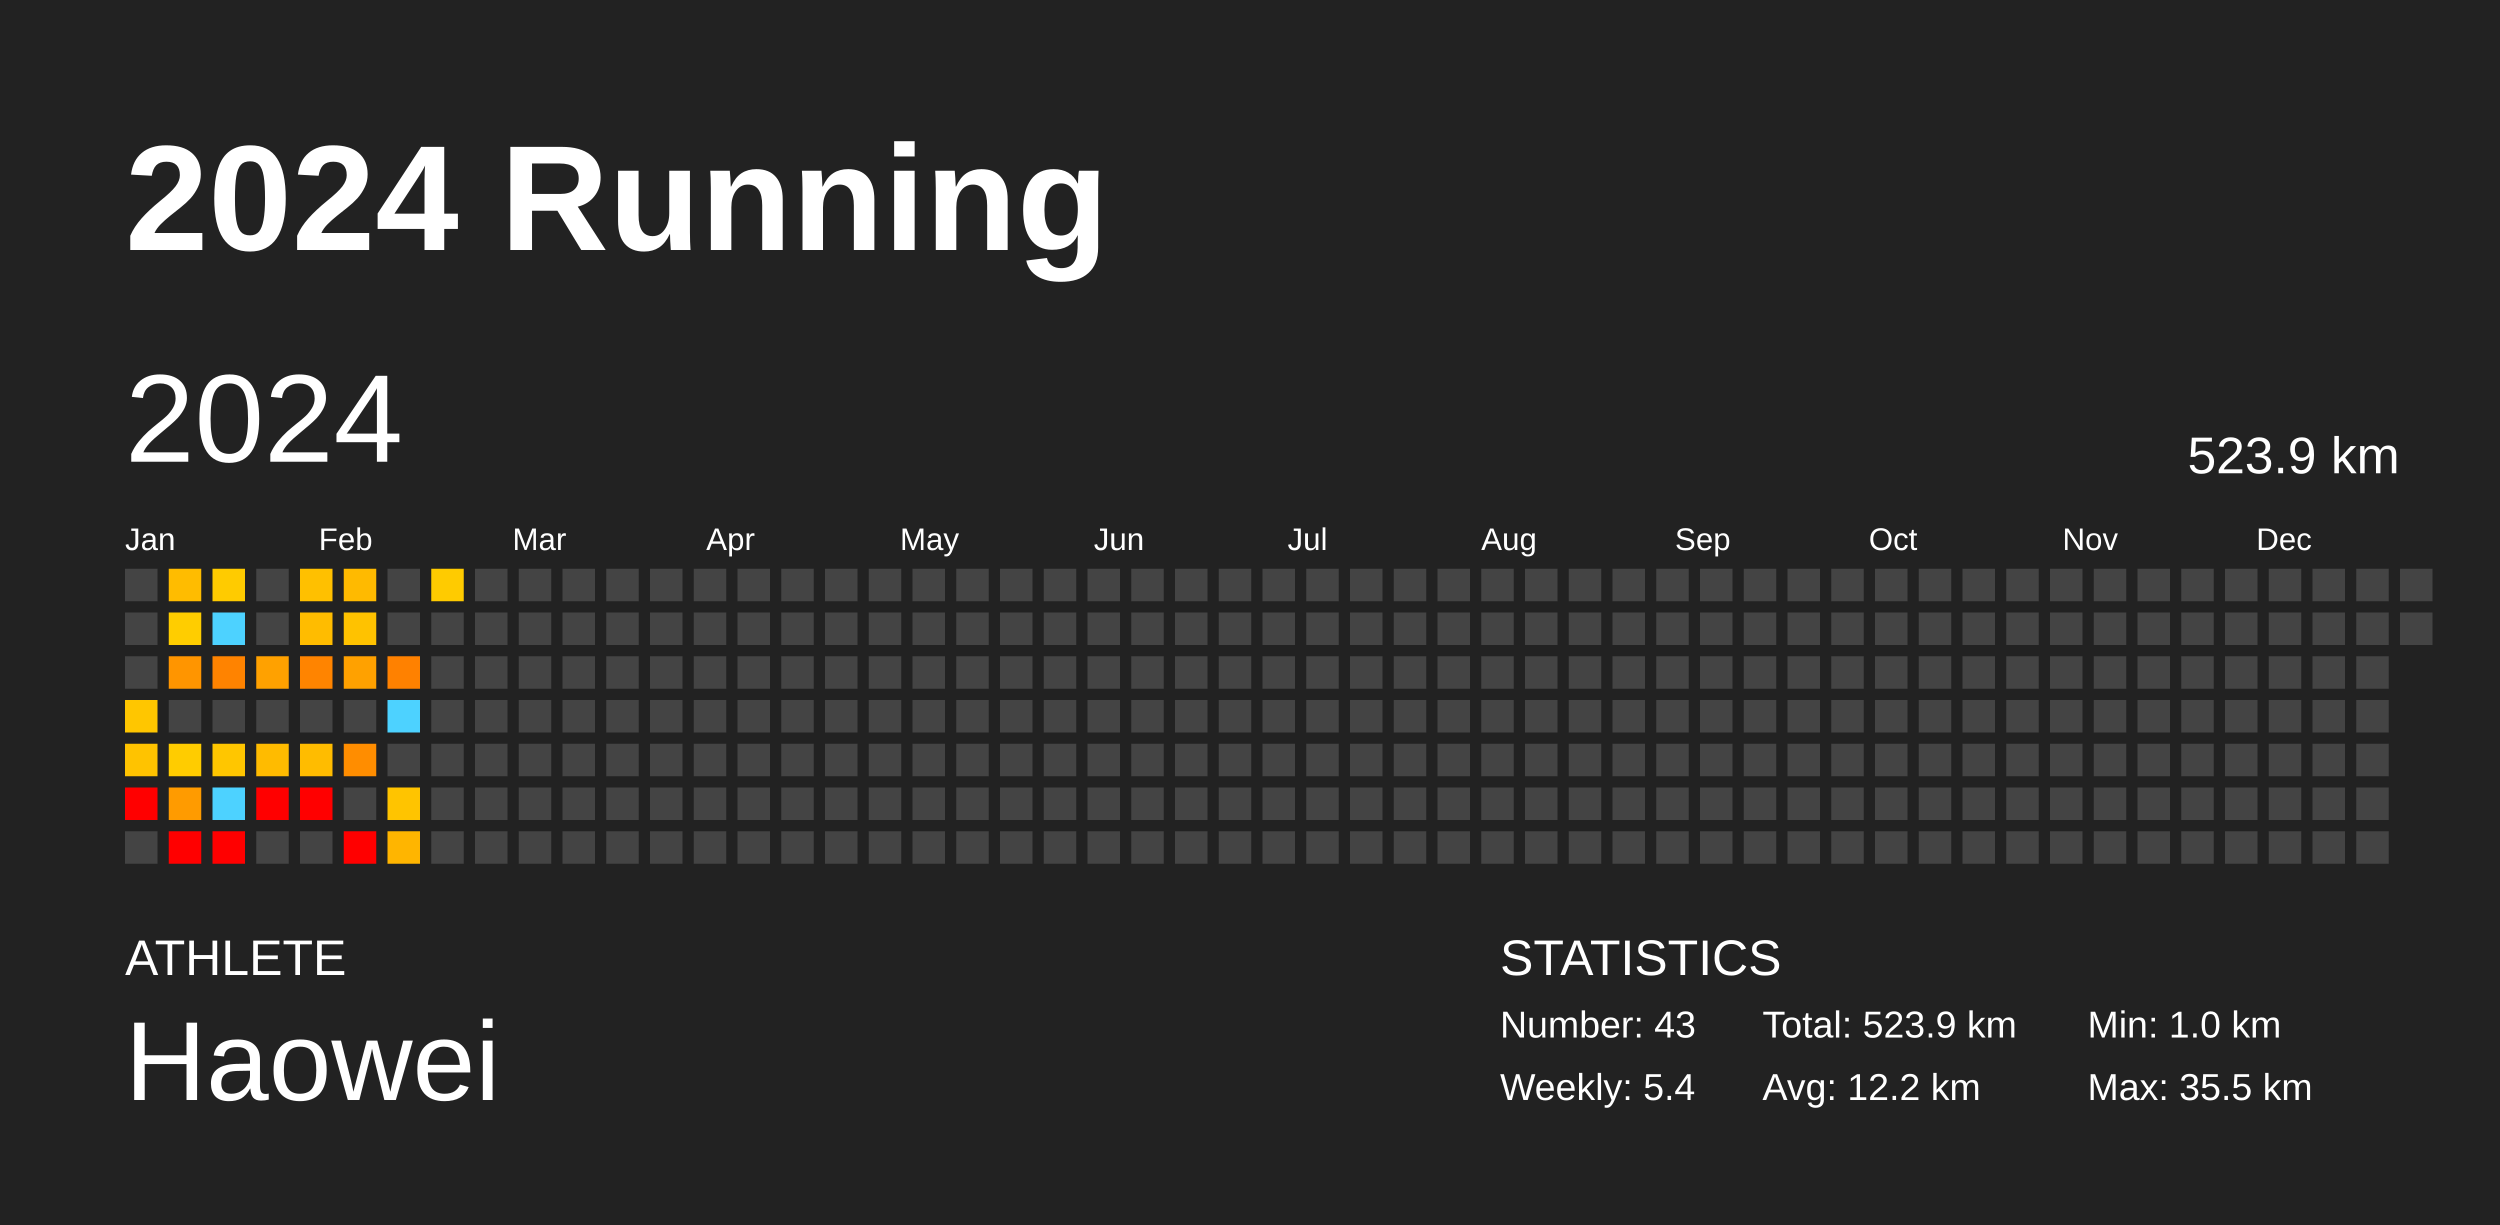
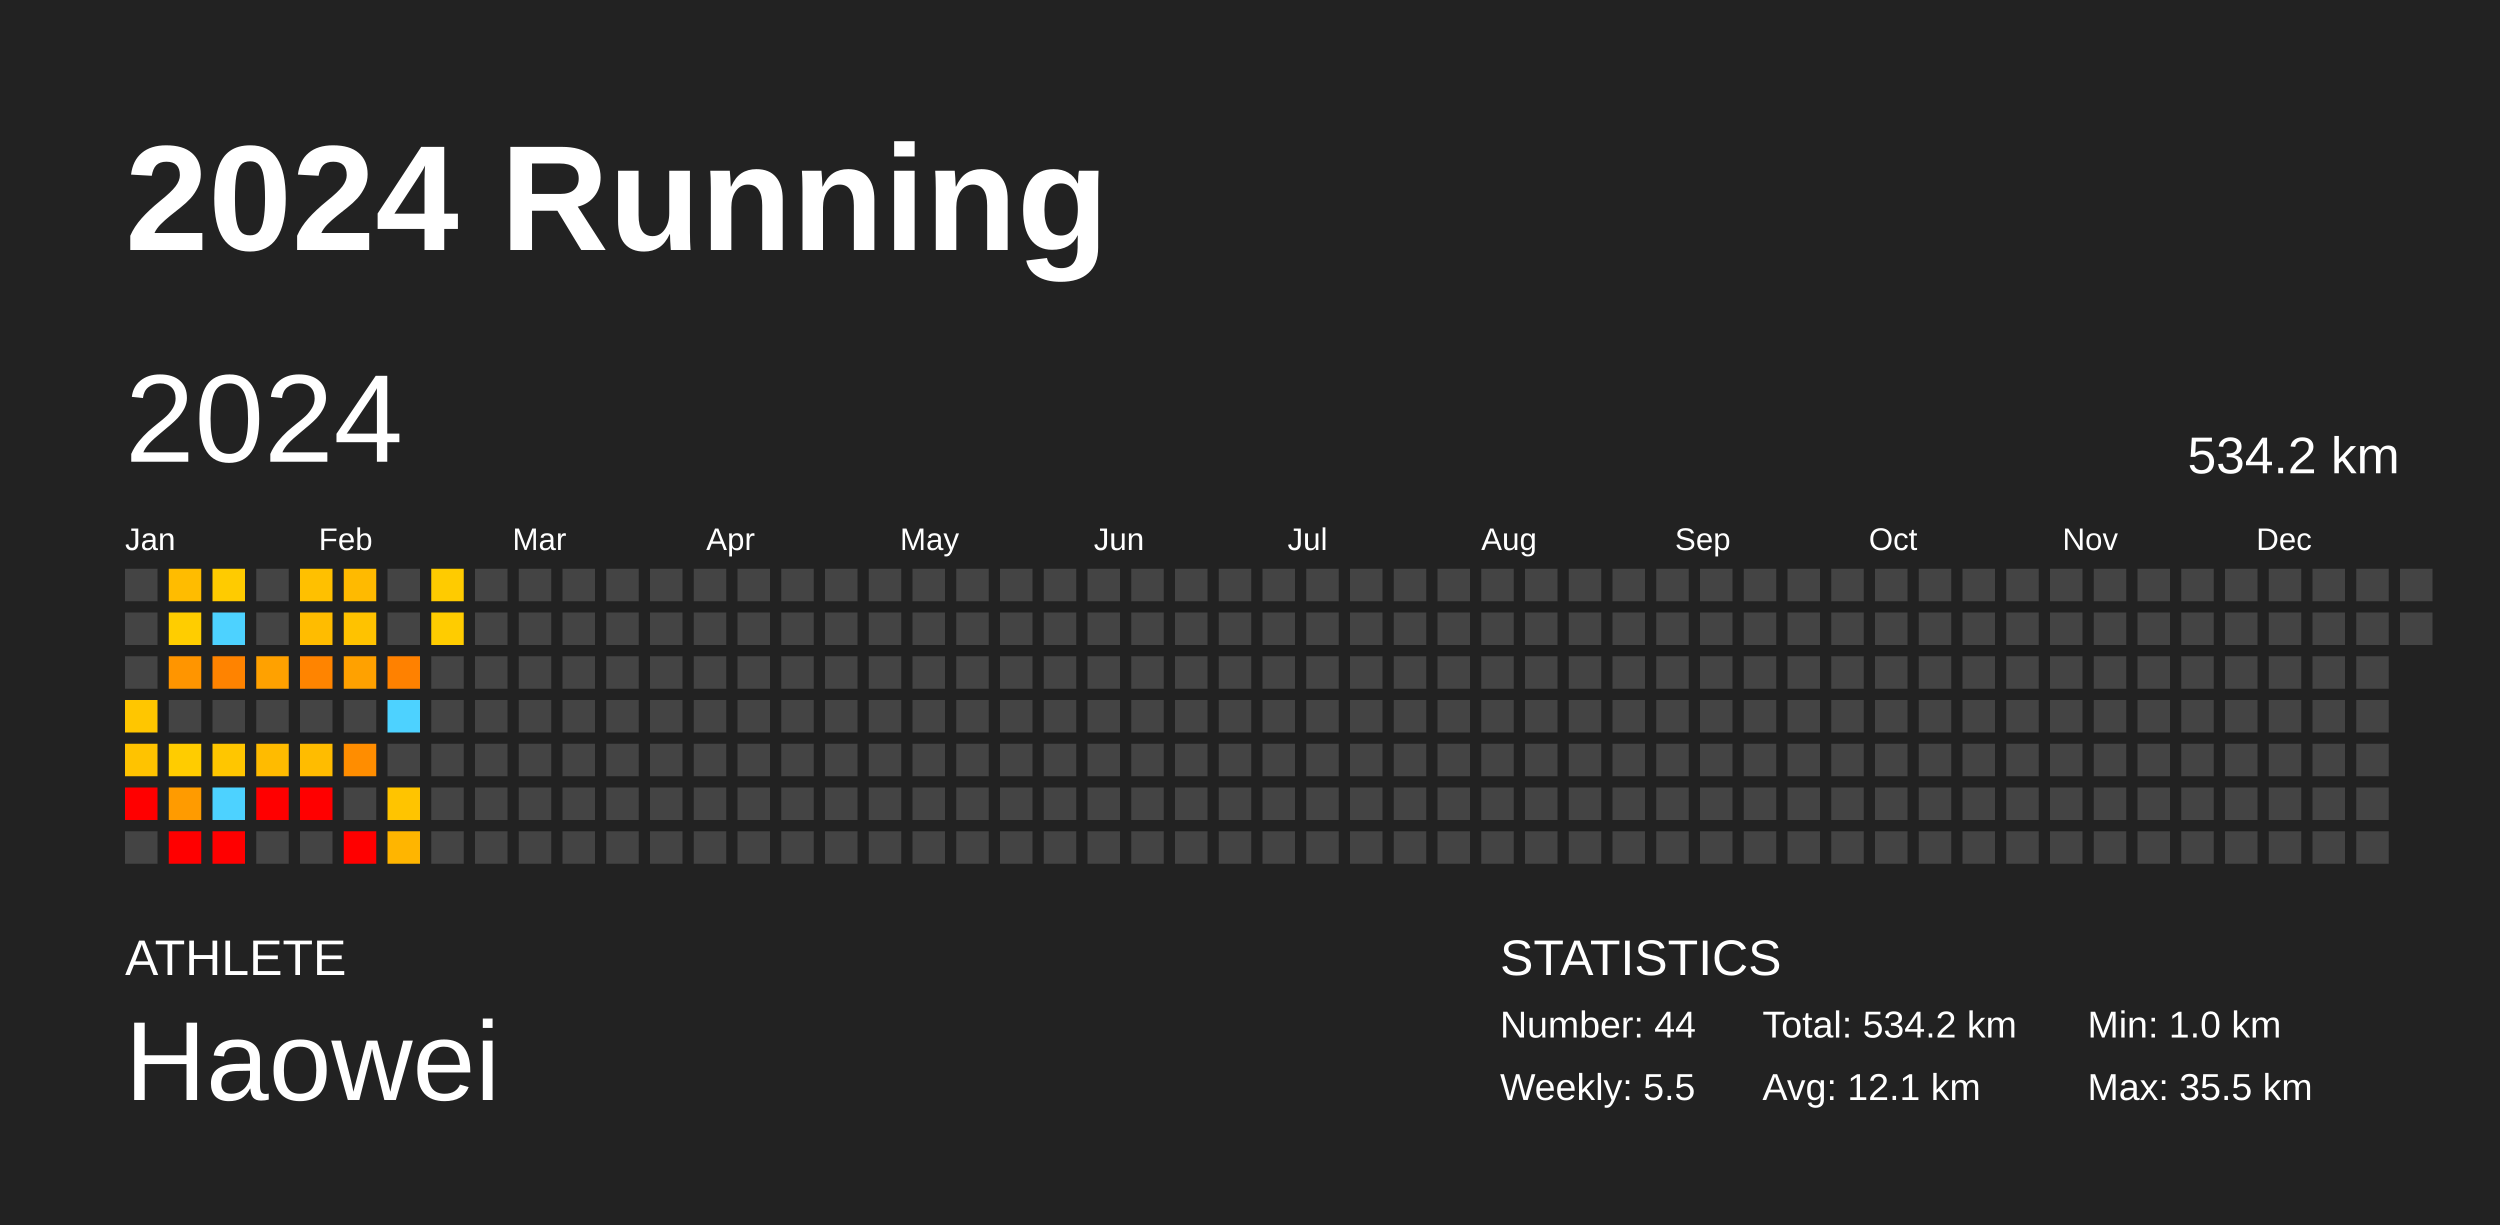
<svg xmlns="http://www.w3.org/2000/svg" baseProfile="full" height="98mm" version="1.1" viewBox="0,0,200,98" width="200mm">
  <defs />
  <rect fill="#222222" height="98" width="200" x="0" y="0" />
  <text fill="#FFFFFF" style="font-size:12px; font-family:Arial; font-weight:bold;" x="10" y="20">2024 Running</text>
  <text fill="#FFFFFF" style="font-size:4px; font-family:Arial" x="10" y="78">ATHLETE</text>
  <text fill="#FFFFFF" style="font-size:9px; font-family:Arial" x="10" y="88">Haowei</text>
  <text fill="#FFFFFF" style="font-size:4px; font-family:Arial" x="120" y="78">STATISTICS</text>
-   <text fill="#FFFFFF" style="font-size:3px; font-family:Arial" x="120" y="83">Number: 43</text>
-   <text fill="#FFFFFF" style="font-size:3px; font-family:Arial" x="120" y="88">Weekly: 5.4</text>
-   <text fill="#FFFFFF" style="font-size:3px; font-family:Arial" x="141" y="83">Total: 523.9 km</text>
-   <text fill="#FFFFFF" style="font-size:3px; font-family:Arial" x="141" y="88">Avg: 12.2 km</text>
+   <text fill="#FFFFFF" style="font-size:3px; font-family:Arial" x="120" y="83">Number: 44</text>
+   <text fill="#FFFFFF" style="font-size:3px; font-family:Arial" x="120" y="88">Weekly: 5.5</text>
+   <text fill="#FFFFFF" style="font-size:3px; font-family:Arial" x="141" y="83">Total: 534.2 km</text>
+   <text fill="#FFFFFF" style="font-size:3px; font-family:Arial" x="141" y="88">Avg: 12.1 km</text>
  <text fill="#FFFFFF" style="font-size:3px; font-family:Arial" x="167" y="83">Min: 1.0 km</text>
  <text fill="#FFFFFF" style="font-size:3px; font-family:Arial" x="167" y="88">Max: 35.5 km</text>
  <text dominant-baseline="hanging" fill="#FFFFFF" style="font-size:10.0px; font-family:Arial;" x="10" y="30">2024</text>
-   <text dominant-baseline="hanging" fill="#FFFFFF" style="font-size:4.125px; font-family:Arial;" x="175" y="35">523.9 km</text>
+   <text dominant-baseline="hanging" fill="#FFFFFF" style="font-size:4.125px; font-family:Arial;" x="175" y="35">534.2 km</text>
  <text fill="#FFFFFF" style="font-size:2.5px; font-family:Arial" x="10.0" y="44">Jan</text>
  <text fill="#FFFFFF" style="font-size:2.5px; font-family:Arial" x="25.5" y="44">Feb</text>
  <text fill="#FFFFFF" style="font-size:2.5px; font-family:Arial" x="41.0" y="44">Mar</text>
  <text fill="#FFFFFF" style="font-size:2.5px; font-family:Arial" x="56.5" y="44">Apr</text>
  <text fill="#FFFFFF" style="font-size:2.5px; font-family:Arial" x="72.0" y="44">May</text>
  <text fill="#FFFFFF" style="font-size:2.5px; font-family:Arial" x="87.5" y="44">Jun</text>
  <text fill="#FFFFFF" style="font-size:2.5px; font-family:Arial" x="103.0" y="44">Jul</text>
  <text fill="#FFFFFF" style="font-size:2.5px; font-family:Arial" x="118.5" y="44">Aug</text>
  <text fill="#FFFFFF" style="font-size:2.5px; font-family:Arial" x="134.0" y="44">Sep</text>
  <text fill="#FFFFFF" style="font-size:2.5px; font-family:Arial" x="149.5" y="44">Oct</text>
  <text fill="#FFFFFF" style="font-size:2.5px; font-family:Arial" x="165.0" y="44">Nov</text>
  <text fill="#FFFFFF" style="font-size:2.5px; font-family:Arial" x="180.5" y="44">Dec</text>
  <rect fill="#444444" height="2.6" width="2.6" x="10.0" y="45.5" />
  <rect fill="#444444" height="2.6" width="2.6" x="10.0" y="49.0" />
  <rect fill="#444444" height="2.6" width="2.6" x="10.0" y="52.5" />
  <rect fill="#ffc600" height="2.6" width="2.6" x="10.0" y="56.0" />
  <rect fill="#ffc300" height="2.6" width="2.6" x="10.0" y="59.5" />
  <rect fill="red" height="2.6" width="2.6" x="10.0" y="63.0" />
  <rect fill="#444444" height="2.6" width="2.6" x="10.0" y="66.5" />
  <rect fill="#ffbc00" height="2.6" width="2.6" x="13.5" y="45.5" />
  <rect fill="#ffcd00" height="2.6" width="2.6" x="13.5" y="49.0" />
  <rect fill="#ff9500" height="2.6" width="2.6" x="13.5" y="52.5" />
  <rect fill="#444444" height="2.6" width="2.6" x="13.5" y="56.0" />
  <rect fill="#ffcc00" height="2.6" width="2.6" x="13.5" y="59.5" />
  <rect fill="#ff9b00" height="2.6" width="2.6" x="13.5" y="63.0" />
  <rect fill="red" height="2.6" width="2.6" x="13.5" y="66.5" />
  <rect fill="#ffcb00" height="2.6" width="2.6" x="17.0" y="45.5" />
  <rect fill="#4dd2ff" height="2.6" width="2.6" x="17.0" y="49.0" />
  <rect fill="#ff8300" height="2.6" width="2.6" x="17.0" y="52.5" />
  <rect fill="#444444" height="2.6" width="2.6" x="17.0" y="56.0" />
  <rect fill="#ffc600" height="2.6" width="2.6" x="17.0" y="59.5" />
  <rect fill="#4dd2ff" height="2.6" width="2.6" x="17.0" y="63.0" />
  <rect fill="red" height="2.6" width="2.6" x="17.0" y="66.5" />
  <rect fill="#444444" height="2.6" width="2.6" x="20.5" y="45.5" />
  <rect fill="#444444" height="2.6" width="2.6" x="20.5" y="49.0" />
  <rect fill="#ffa100" height="2.6" width="2.6" x="20.5" y="52.5" />
  <rect fill="#444444" height="2.6" width="2.6" x="20.5" y="56.0" />
  <rect fill="#ffbb00" height="2.6" width="2.6" x="20.5" y="59.5" />
  <rect fill="red" height="2.6" width="2.6" x="20.5" y="63.0" />
  <rect fill="#444444" height="2.6" width="2.6" x="20.5" y="66.5" />
  <rect fill="#ffc000" height="2.6" width="2.6" x="24.0" y="45.5" />
  <rect fill="#ffbc00" height="2.6" width="2.6" x="24.0" y="49.0" />
  <rect fill="#ff8400" height="2.6" width="2.6" x="24.0" y="52.5" />
  <rect fill="#444444" height="2.6" width="2.6" x="24.0" y="56.0" />
  <rect fill="#ffbc00" height="2.6" width="2.6" x="24.0" y="59.5" />
  <rect fill="red" height="2.6" width="2.6" x="24.0" y="63.0" />
  <rect fill="#444444" height="2.6" width="2.6" x="24.0" y="66.5" />
  <rect fill="#ffba00" height="2.6" width="2.6" x="27.5" y="45.5" />
  <rect fill="#ffc200" height="2.6" width="2.6" x="27.5" y="49.0" />
  <rect fill="#ffa100" height="2.6" width="2.6" x="27.5" y="52.5" />
  <rect fill="#444444" height="2.6" width="2.6" x="27.5" y="56.0" />
  <rect fill="#ff8d00" height="2.6" width="2.6" x="27.5" y="59.5" />
  <rect fill="#444444" height="2.6" width="2.6" x="27.5" y="63.0" />
  <rect fill="red" height="2.6" width="2.6" x="27.5" y="66.5" />
  <rect fill="#444444" height="2.6" width="2.6" x="31.0" y="45.5" />
  <rect fill="#444444" height="2.6" width="2.6" x="31.0" y="49.0" />
  <rect fill="#ff8100" height="2.6" width="2.6" x="31.0" y="52.5" />
  <rect fill="#4dd2ff" height="2.6" width="2.6" x="31.0" y="56.0" />
  <rect fill="#444444" height="2.6" width="2.6" x="31.0" y="59.5" />
  <rect fill="#ffc400" height="2.6" width="2.6" x="31.0" y="63.0" />
  <rect fill="#ffb500" height="2.6" width="2.6" x="31.0" y="66.5" />
  <rect fill="#ffcb00" height="2.6" width="2.6" x="34.5" y="45.5" />
-   <rect fill="#444444" height="2.6" width="2.6" x="34.5" y="49.0" />
+   <rect fill="#ffcc00" height="2.6" width="2.6" x="34.5" y="49.0" />
  <rect fill="#444444" height="2.6" width="2.6" x="34.5" y="52.5" />
  <rect fill="#444444" height="2.6" width="2.6" x="34.5" y="56.0" />
  <rect fill="#444444" height="2.6" width="2.6" x="34.5" y="59.5" />
  <rect fill="#444444" height="2.6" width="2.6" x="34.5" y="63.0" />
  <rect fill="#444444" height="2.6" width="2.6" x="34.5" y="66.5" />
  <rect fill="#444444" height="2.6" width="2.6" x="38.0" y="45.5" />
  <rect fill="#444444" height="2.6" width="2.6" x="38.0" y="49.0" />
  <rect fill="#444444" height="2.6" width="2.6" x="38.0" y="52.5" />
  <rect fill="#444444" height="2.6" width="2.6" x="38.0" y="56.0" />
  <rect fill="#444444" height="2.6" width="2.6" x="38.0" y="59.5" />
  <rect fill="#444444" height="2.6" width="2.6" x="38.0" y="63.0" />
  <rect fill="#444444" height="2.6" width="2.6" x="38.0" y="66.5" />
  <rect fill="#444444" height="2.6" width="2.6" x="41.5" y="45.5" />
  <rect fill="#444444" height="2.6" width="2.6" x="41.5" y="49.0" />
  <rect fill="#444444" height="2.6" width="2.6" x="41.5" y="52.5" />
  <rect fill="#444444" height="2.6" width="2.6" x="41.5" y="56.0" />
  <rect fill="#444444" height="2.6" width="2.6" x="41.5" y="59.5" />
  <rect fill="#444444" height="2.6" width="2.6" x="41.5" y="63.0" />
  <rect fill="#444444" height="2.6" width="2.6" x="41.5" y="66.5" />
  <rect fill="#444444" height="2.6" width="2.6" x="45.0" y="45.5" />
  <rect fill="#444444" height="2.6" width="2.6" x="45.0" y="49.0" />
  <rect fill="#444444" height="2.6" width="2.6" x="45.0" y="52.5" />
  <rect fill="#444444" height="2.6" width="2.6" x="45.0" y="56.0" />
  <rect fill="#444444" height="2.6" width="2.6" x="45.0" y="59.5" />
  <rect fill="#444444" height="2.6" width="2.6" x="45.0" y="63.0" />
  <rect fill="#444444" height="2.6" width="2.6" x="45.0" y="66.5" />
  <rect fill="#444444" height="2.6" width="2.6" x="48.5" y="45.5" />
  <rect fill="#444444" height="2.6" width="2.6" x="48.5" y="49.0" />
  <rect fill="#444444" height="2.6" width="2.6" x="48.5" y="52.5" />
  <rect fill="#444444" height="2.6" width="2.6" x="48.5" y="56.0" />
  <rect fill="#444444" height="2.6" width="2.6" x="48.5" y="59.5" />
  <rect fill="#444444" height="2.6" width="2.6" x="48.5" y="63.0" />
  <rect fill="#444444" height="2.6" width="2.6" x="48.5" y="66.5" />
  <rect fill="#444444" height="2.6" width="2.6" x="52.0" y="45.5" />
  <rect fill="#444444" height="2.6" width="2.6" x="52.0" y="49.0" />
  <rect fill="#444444" height="2.6" width="2.6" x="52.0" y="52.5" />
  <rect fill="#444444" height="2.6" width="2.6" x="52.0" y="56.0" />
  <rect fill="#444444" height="2.6" width="2.6" x="52.0" y="59.5" />
  <rect fill="#444444" height="2.6" width="2.6" x="52.0" y="63.0" />
  <rect fill="#444444" height="2.6" width="2.6" x="52.0" y="66.5" />
  <rect fill="#444444" height="2.6" width="2.6" x="55.5" y="45.5" />
  <rect fill="#444444" height="2.6" width="2.6" x="55.5" y="49.0" />
  <rect fill="#444444" height="2.6" width="2.6" x="55.5" y="52.5" />
  <rect fill="#444444" height="2.6" width="2.6" x="55.5" y="56.0" />
  <rect fill="#444444" height="2.6" width="2.6" x="55.5" y="59.5" />
  <rect fill="#444444" height="2.6" width="2.6" x="55.5" y="63.0" />
  <rect fill="#444444" height="2.6" width="2.6" x="55.5" y="66.5" />
  <rect fill="#444444" height="2.6" width="2.6" x="59.0" y="45.5" />
  <rect fill="#444444" height="2.6" width="2.6" x="59.0" y="49.0" />
  <rect fill="#444444" height="2.6" width="2.6" x="59.0" y="52.5" />
  <rect fill="#444444" height="2.6" width="2.6" x="59.0" y="56.0" />
  <rect fill="#444444" height="2.6" width="2.6" x="59.0" y="59.5" />
  <rect fill="#444444" height="2.6" width="2.6" x="59.0" y="63.0" />
  <rect fill="#444444" height="2.6" width="2.6" x="59.0" y="66.5" />
  <rect fill="#444444" height="2.6" width="2.6" x="62.5" y="45.5" />
  <rect fill="#444444" height="2.6" width="2.6" x="62.5" y="49.0" />
  <rect fill="#444444" height="2.6" width="2.6" x="62.5" y="52.5" />
  <rect fill="#444444" height="2.6" width="2.6" x="62.5" y="56.0" />
  <rect fill="#444444" height="2.6" width="2.6" x="62.5" y="59.5" />
  <rect fill="#444444" height="2.6" width="2.6" x="62.5" y="63.0" />
  <rect fill="#444444" height="2.6" width="2.6" x="62.5" y="66.5" />
  <rect fill="#444444" height="2.6" width="2.6" x="66.0" y="45.5" />
  <rect fill="#444444" height="2.6" width="2.6" x="66.0" y="49.0" />
  <rect fill="#444444" height="2.6" width="2.6" x="66.0" y="52.5" />
  <rect fill="#444444" height="2.6" width="2.6" x="66.0" y="56.0" />
  <rect fill="#444444" height="2.6" width="2.6" x="66.0" y="59.5" />
  <rect fill="#444444" height="2.6" width="2.6" x="66.0" y="63.0" />
  <rect fill="#444444" height="2.6" width="2.6" x="66.0" y="66.5" />
  <rect fill="#444444" height="2.6" width="2.6" x="69.5" y="45.5" />
  <rect fill="#444444" height="2.6" width="2.6" x="69.5" y="49.0" />
  <rect fill="#444444" height="2.6" width="2.6" x="69.5" y="52.5" />
  <rect fill="#444444" height="2.6" width="2.6" x="69.5" y="56.0" />
  <rect fill="#444444" height="2.6" width="2.6" x="69.5" y="59.5" />
  <rect fill="#444444" height="2.6" width="2.6" x="69.5" y="63.0" />
  <rect fill="#444444" height="2.6" width="2.6" x="69.5" y="66.5" />
  <rect fill="#444444" height="2.6" width="2.6" x="73.0" y="45.5" />
  <rect fill="#444444" height="2.6" width="2.6" x="73.0" y="49.0" />
  <rect fill="#444444" height="2.6" width="2.6" x="73.0" y="52.5" />
  <rect fill="#444444" height="2.6" width="2.6" x="73.0" y="56.0" />
  <rect fill="#444444" height="2.6" width="2.6" x="73.0" y="59.5" />
  <rect fill="#444444" height="2.6" width="2.6" x="73.0" y="63.0" />
  <rect fill="#444444" height="2.6" width="2.6" x="73.0" y="66.5" />
  <rect fill="#444444" height="2.6" width="2.6" x="76.5" y="45.5" />
  <rect fill="#444444" height="2.6" width="2.6" x="76.5" y="49.0" />
  <rect fill="#444444" height="2.6" width="2.6" x="76.5" y="52.5" />
  <rect fill="#444444" height="2.6" width="2.6" x="76.5" y="56.0" />
  <rect fill="#444444" height="2.6" width="2.6" x="76.5" y="59.5" />
  <rect fill="#444444" height="2.6" width="2.6" x="76.5" y="63.0" />
  <rect fill="#444444" height="2.6" width="2.6" x="76.5" y="66.5" />
  <rect fill="#444444" height="2.6" width="2.6" x="80.0" y="45.5" />
  <rect fill="#444444" height="2.6" width="2.6" x="80.0" y="49.0" />
  <rect fill="#444444" height="2.6" width="2.6" x="80.0" y="52.5" />
  <rect fill="#444444" height="2.6" width="2.6" x="80.0" y="56.0" />
  <rect fill="#444444" height="2.6" width="2.6" x="80.0" y="59.5" />
  <rect fill="#444444" height="2.6" width="2.6" x="80.0" y="63.0" />
  <rect fill="#444444" height="2.6" width="2.6" x="80.0" y="66.5" />
  <rect fill="#444444" height="2.6" width="2.6" x="83.5" y="45.5" />
  <rect fill="#444444" height="2.6" width="2.6" x="83.5" y="49.0" />
  <rect fill="#444444" height="2.6" width="2.6" x="83.5" y="52.5" />
  <rect fill="#444444" height="2.6" width="2.6" x="83.5" y="56.0" />
  <rect fill="#444444" height="2.6" width="2.6" x="83.5" y="59.5" />
  <rect fill="#444444" height="2.6" width="2.6" x="83.5" y="63.0" />
  <rect fill="#444444" height="2.6" width="2.6" x="83.5" y="66.5" />
  <rect fill="#444444" height="2.6" width="2.6" x="87.0" y="45.5" />
  <rect fill="#444444" height="2.6" width="2.6" x="87.0" y="49.0" />
  <rect fill="#444444" height="2.6" width="2.6" x="87.0" y="52.5" />
  <rect fill="#444444" height="2.6" width="2.6" x="87.0" y="56.0" />
  <rect fill="#444444" height="2.6" width="2.6" x="87.0" y="59.5" />
  <rect fill="#444444" height="2.6" width="2.6" x="87.0" y="63.0" />
  <rect fill="#444444" height="2.6" width="2.6" x="87.0" y="66.5" />
  <rect fill="#444444" height="2.6" width="2.6" x="90.5" y="45.5" />
  <rect fill="#444444" height="2.6" width="2.6" x="90.5" y="49.0" />
  <rect fill="#444444" height="2.6" width="2.6" x="90.5" y="52.5" />
  <rect fill="#444444" height="2.6" width="2.6" x="90.5" y="56.0" />
  <rect fill="#444444" height="2.6" width="2.6" x="90.5" y="59.5" />
  <rect fill="#444444" height="2.6" width="2.6" x="90.5" y="63.0" />
  <rect fill="#444444" height="2.6" width="2.6" x="90.5" y="66.5" />
  <rect fill="#444444" height="2.6" width="2.6" x="94.0" y="45.5" />
  <rect fill="#444444" height="2.6" width="2.6" x="94.0" y="49.0" />
  <rect fill="#444444" height="2.6" width="2.6" x="94.0" y="52.5" />
  <rect fill="#444444" height="2.6" width="2.6" x="94.0" y="56.0" />
  <rect fill="#444444" height="2.6" width="2.6" x="94.0" y="59.5" />
  <rect fill="#444444" height="2.6" width="2.6" x="94.0" y="63.0" />
  <rect fill="#444444" height="2.6" width="2.6" x="94.0" y="66.5" />
  <rect fill="#444444" height="2.6" width="2.6" x="97.5" y="45.5" />
  <rect fill="#444444" height="2.6" width="2.6" x="97.5" y="49.0" />
  <rect fill="#444444" height="2.6" width="2.6" x="97.5" y="52.5" />
  <rect fill="#444444" height="2.6" width="2.6" x="97.5" y="56.0" />
  <rect fill="#444444" height="2.6" width="2.6" x="97.5" y="59.5" />
  <rect fill="#444444" height="2.6" width="2.6" x="97.5" y="63.0" />
  <rect fill="#444444" height="2.6" width="2.6" x="97.5" y="66.5" />
  <rect fill="#444444" height="2.6" width="2.6" x="101.0" y="45.5" />
  <rect fill="#444444" height="2.6" width="2.6" x="101.0" y="49.0" />
  <rect fill="#444444" height="2.6" width="2.6" x="101.0" y="52.5" />
  <rect fill="#444444" height="2.6" width="2.6" x="101.0" y="56.0" />
  <rect fill="#444444" height="2.6" width="2.6" x="101.0" y="59.5" />
  <rect fill="#444444" height="2.6" width="2.6" x="101.0" y="63.0" />
  <rect fill="#444444" height="2.6" width="2.6" x="101.0" y="66.5" />
  <rect fill="#444444" height="2.6" width="2.6" x="104.5" y="45.5" />
  <rect fill="#444444" height="2.6" width="2.6" x="104.5" y="49.0" />
  <rect fill="#444444" height="2.6" width="2.6" x="104.5" y="52.5" />
  <rect fill="#444444" height="2.6" width="2.6" x="104.5" y="56.0" />
  <rect fill="#444444" height="2.6" width="2.6" x="104.5" y="59.5" />
  <rect fill="#444444" height="2.6" width="2.6" x="104.5" y="63.0" />
  <rect fill="#444444" height="2.6" width="2.6" x="104.5" y="66.5" />
  <rect fill="#444444" height="2.6" width="2.6" x="108.0" y="45.5" />
  <rect fill="#444444" height="2.6" width="2.6" x="108.0" y="49.0" />
  <rect fill="#444444" height="2.6" width="2.6" x="108.0" y="52.5" />
  <rect fill="#444444" height="2.6" width="2.6" x="108.0" y="56.0" />
  <rect fill="#444444" height="2.6" width="2.6" x="108.0" y="59.5" />
  <rect fill="#444444" height="2.6" width="2.6" x="108.0" y="63.0" />
  <rect fill="#444444" height="2.6" width="2.6" x="108.0" y="66.5" />
  <rect fill="#444444" height="2.6" width="2.6" x="111.5" y="45.5" />
  <rect fill="#444444" height="2.6" width="2.6" x="111.5" y="49.0" />
  <rect fill="#444444" height="2.6" width="2.6" x="111.5" y="52.5" />
  <rect fill="#444444" height="2.6" width="2.6" x="111.5" y="56.0" />
  <rect fill="#444444" height="2.6" width="2.6" x="111.5" y="59.5" />
  <rect fill="#444444" height="2.6" width="2.6" x="111.5" y="63.0" />
  <rect fill="#444444" height="2.6" width="2.6" x="111.5" y="66.5" />
  <rect fill="#444444" height="2.6" width="2.6" x="115.0" y="45.5" />
  <rect fill="#444444" height="2.6" width="2.6" x="115.0" y="49.0" />
  <rect fill="#444444" height="2.6" width="2.6" x="115.0" y="52.5" />
  <rect fill="#444444" height="2.6" width="2.6" x="115.0" y="56.0" />
  <rect fill="#444444" height="2.6" width="2.6" x="115.0" y="59.5" />
  <rect fill="#444444" height="2.6" width="2.6" x="115.0" y="63.0" />
  <rect fill="#444444" height="2.6" width="2.6" x="115.0" y="66.5" />
  <rect fill="#444444" height="2.6" width="2.6" x="118.5" y="45.5" />
  <rect fill="#444444" height="2.6" width="2.6" x="118.5" y="49.0" />
  <rect fill="#444444" height="2.6" width="2.6" x="118.5" y="52.5" />
  <rect fill="#444444" height="2.6" width="2.6" x="118.5" y="56.0" />
  <rect fill="#444444" height="2.6" width="2.6" x="118.5" y="59.5" />
  <rect fill="#444444" height="2.6" width="2.6" x="118.5" y="63.0" />
  <rect fill="#444444" height="2.6" width="2.6" x="118.5" y="66.5" />
  <rect fill="#444444" height="2.6" width="2.6" x="122.0" y="45.5" />
  <rect fill="#444444" height="2.6" width="2.6" x="122.0" y="49.0" />
  <rect fill="#444444" height="2.6" width="2.6" x="122.0" y="52.5" />
  <rect fill="#444444" height="2.6" width="2.6" x="122.0" y="56.0" />
  <rect fill="#444444" height="2.6" width="2.6" x="122.0" y="59.5" />
  <rect fill="#444444" height="2.6" width="2.6" x="122.0" y="63.0" />
  <rect fill="#444444" height="2.6" width="2.6" x="122.0" y="66.5" />
  <rect fill="#444444" height="2.6" width="2.6" x="125.5" y="45.5" />
  <rect fill="#444444" height="2.6" width="2.6" x="125.5" y="49.0" />
  <rect fill="#444444" height="2.6" width="2.6" x="125.5" y="52.5" />
  <rect fill="#444444" height="2.6" width="2.6" x="125.5" y="56.0" />
  <rect fill="#444444" height="2.6" width="2.6" x="125.5" y="59.5" />
  <rect fill="#444444" height="2.6" width="2.6" x="125.5" y="63.0" />
  <rect fill="#444444" height="2.6" width="2.6" x="125.5" y="66.5" />
  <rect fill="#444444" height="2.6" width="2.6" x="129.0" y="45.5" />
  <rect fill="#444444" height="2.6" width="2.6" x="129.0" y="49.0" />
  <rect fill="#444444" height="2.6" width="2.6" x="129.0" y="52.5" />
  <rect fill="#444444" height="2.6" width="2.6" x="129.0" y="56.0" />
  <rect fill="#444444" height="2.6" width="2.6" x="129.0" y="59.5" />
  <rect fill="#444444" height="2.6" width="2.6" x="129.0" y="63.0" />
  <rect fill="#444444" height="2.6" width="2.6" x="129.0" y="66.5" />
  <rect fill="#444444" height="2.6" width="2.6" x="132.5" y="45.5" />
  <rect fill="#444444" height="2.6" width="2.6" x="132.5" y="49.0" />
  <rect fill="#444444" height="2.6" width="2.6" x="132.5" y="52.5" />
  <rect fill="#444444" height="2.6" width="2.6" x="132.5" y="56.0" />
  <rect fill="#444444" height="2.6" width="2.6" x="132.5" y="59.5" />
  <rect fill="#444444" height="2.6" width="2.6" x="132.5" y="63.0" />
  <rect fill="#444444" height="2.6" width="2.6" x="132.5" y="66.5" />
  <rect fill="#444444" height="2.6" width="2.6" x="136.0" y="45.5" />
  <rect fill="#444444" height="2.6" width="2.6" x="136.0" y="49.0" />
  <rect fill="#444444" height="2.6" width="2.6" x="136.0" y="52.5" />
  <rect fill="#444444" height="2.6" width="2.6" x="136.0" y="56.0" />
  <rect fill="#444444" height="2.6" width="2.6" x="136.0" y="59.5" />
  <rect fill="#444444" height="2.6" width="2.6" x="136.0" y="63.0" />
  <rect fill="#444444" height="2.6" width="2.6" x="136.0" y="66.5" />
  <rect fill="#444444" height="2.6" width="2.6" x="139.5" y="45.5" />
  <rect fill="#444444" height="2.6" width="2.6" x="139.5" y="49.0" />
  <rect fill="#444444" height="2.6" width="2.6" x="139.5" y="52.5" />
  <rect fill="#444444" height="2.6" width="2.6" x="139.5" y="56.0" />
  <rect fill="#444444" height="2.6" width="2.6" x="139.5" y="59.5" />
  <rect fill="#444444" height="2.6" width="2.6" x="139.5" y="63.0" />
  <rect fill="#444444" height="2.6" width="2.6" x="139.5" y="66.5" />
  <rect fill="#444444" height="2.6" width="2.6" x="143.0" y="45.5" />
  <rect fill="#444444" height="2.6" width="2.6" x="143.0" y="49.0" />
  <rect fill="#444444" height="2.6" width="2.6" x="143.0" y="52.5" />
  <rect fill="#444444" height="2.6" width="2.6" x="143.0" y="56.0" />
  <rect fill="#444444" height="2.6" width="2.6" x="143.0" y="59.5" />
  <rect fill="#444444" height="2.6" width="2.6" x="143.0" y="63.0" />
  <rect fill="#444444" height="2.6" width="2.6" x="143.0" y="66.5" />
  <rect fill="#444444" height="2.6" width="2.6" x="146.5" y="45.5" />
  <rect fill="#444444" height="2.6" width="2.6" x="146.5" y="49.0" />
  <rect fill="#444444" height="2.6" width="2.6" x="146.5" y="52.5" />
  <rect fill="#444444" height="2.6" width="2.6" x="146.5" y="56.0" />
  <rect fill="#444444" height="2.6" width="2.6" x="146.5" y="59.5" />
  <rect fill="#444444" height="2.6" width="2.6" x="146.5" y="63.0" />
  <rect fill="#444444" height="2.6" width="2.6" x="146.5" y="66.5" />
  <rect fill="#444444" height="2.6" width="2.6" x="150.0" y="45.5" />
  <rect fill="#444444" height="2.6" width="2.6" x="150.0" y="49.0" />
  <rect fill="#444444" height="2.6" width="2.6" x="150.0" y="52.5" />
  <rect fill="#444444" height="2.6" width="2.6" x="150.0" y="56.0" />
  <rect fill="#444444" height="2.6" width="2.6" x="150.0" y="59.5" />
  <rect fill="#444444" height="2.6" width="2.6" x="150.0" y="63.0" />
  <rect fill="#444444" height="2.6" width="2.6" x="150.0" y="66.5" />
  <rect fill="#444444" height="2.6" width="2.6" x="153.5" y="45.5" />
  <rect fill="#444444" height="2.6" width="2.6" x="153.5" y="49.0" />
  <rect fill="#444444" height="2.6" width="2.6" x="153.5" y="52.5" />
  <rect fill="#444444" height="2.6" width="2.6" x="153.5" y="56.0" />
  <rect fill="#444444" height="2.6" width="2.6" x="153.5" y="59.5" />
  <rect fill="#444444" height="2.6" width="2.6" x="153.5" y="63.0" />
  <rect fill="#444444" height="2.6" width="2.6" x="153.5" y="66.5" />
  <rect fill="#444444" height="2.6" width="2.6" x="157.0" y="45.5" />
  <rect fill="#444444" height="2.6" width="2.6" x="157.0" y="49.0" />
  <rect fill="#444444" height="2.6" width="2.6" x="157.0" y="52.5" />
  <rect fill="#444444" height="2.6" width="2.6" x="157.0" y="56.0" />
  <rect fill="#444444" height="2.6" width="2.6" x="157.0" y="59.5" />
  <rect fill="#444444" height="2.6" width="2.6" x="157.0" y="63.0" />
  <rect fill="#444444" height="2.6" width="2.6" x="157.0" y="66.5" />
  <rect fill="#444444" height="2.6" width="2.6" x="160.5" y="45.5" />
  <rect fill="#444444" height="2.6" width="2.6" x="160.5" y="49.0" />
  <rect fill="#444444" height="2.6" width="2.6" x="160.5" y="52.5" />
  <rect fill="#444444" height="2.6" width="2.6" x="160.5" y="56.0" />
  <rect fill="#444444" height="2.6" width="2.6" x="160.5" y="59.5" />
  <rect fill="#444444" height="2.6" width="2.6" x="160.5" y="63.0" />
  <rect fill="#444444" height="2.6" width="2.6" x="160.5" y="66.5" />
  <rect fill="#444444" height="2.6" width="2.6" x="164.0" y="45.5" />
  <rect fill="#444444" height="2.6" width="2.6" x="164.0" y="49.0" />
  <rect fill="#444444" height="2.6" width="2.6" x="164.0" y="52.5" />
  <rect fill="#444444" height="2.6" width="2.6" x="164.0" y="56.0" />
  <rect fill="#444444" height="2.6" width="2.6" x="164.0" y="59.5" />
  <rect fill="#444444" height="2.6" width="2.6" x="164.0" y="63.0" />
  <rect fill="#444444" height="2.6" width="2.6" x="164.0" y="66.5" />
  <rect fill="#444444" height="2.6" width="2.6" x="167.5" y="45.5" />
  <rect fill="#444444" height="2.6" width="2.6" x="167.5" y="49.0" />
  <rect fill="#444444" height="2.6" width="2.6" x="167.5" y="52.5" />
  <rect fill="#444444" height="2.6" width="2.6" x="167.5" y="56.0" />
  <rect fill="#444444" height="2.6" width="2.6" x="167.5" y="59.5" />
  <rect fill="#444444" height="2.6" width="2.6" x="167.5" y="63.0" />
  <rect fill="#444444" height="2.6" width="2.6" x="167.5" y="66.5" />
  <rect fill="#444444" height="2.6" width="2.6" x="171.0" y="45.5" />
  <rect fill="#444444" height="2.6" width="2.6" x="171.0" y="49.0" />
  <rect fill="#444444" height="2.6" width="2.6" x="171.0" y="52.5" />
  <rect fill="#444444" height="2.6" width="2.6" x="171.0" y="56.0" />
  <rect fill="#444444" height="2.6" width="2.6" x="171.0" y="59.5" />
  <rect fill="#444444" height="2.6" width="2.6" x="171.0" y="63.0" />
  <rect fill="#444444" height="2.6" width="2.6" x="171.0" y="66.5" />
  <rect fill="#444444" height="2.6" width="2.6" x="174.5" y="45.5" />
  <rect fill="#444444" height="2.6" width="2.6" x="174.5" y="49.0" />
  <rect fill="#444444" height="2.6" width="2.6" x="174.5" y="52.5" />
  <rect fill="#444444" height="2.6" width="2.6" x="174.5" y="56.0" />
  <rect fill="#444444" height="2.6" width="2.6" x="174.5" y="59.5" />
  <rect fill="#444444" height="2.6" width="2.6" x="174.5" y="63.0" />
  <rect fill="#444444" height="2.6" width="2.6" x="174.5" y="66.5" />
  <rect fill="#444444" height="2.6" width="2.6" x="178.0" y="45.5" />
  <rect fill="#444444" height="2.6" width="2.6" x="178.0" y="49.0" />
  <rect fill="#444444" height="2.6" width="2.6" x="178.0" y="52.5" />
  <rect fill="#444444" height="2.6" width="2.6" x="178.0" y="56.0" />
  <rect fill="#444444" height="2.6" width="2.6" x="178.0" y="59.5" />
  <rect fill="#444444" height="2.6" width="2.6" x="178.0" y="63.0" />
  <rect fill="#444444" height="2.6" width="2.6" x="178.0" y="66.5" />
  <rect fill="#444444" height="2.6" width="2.6" x="181.5" y="45.5" />
  <rect fill="#444444" height="2.6" width="2.6" x="181.5" y="49.0" />
  <rect fill="#444444" height="2.6" width="2.6" x="181.5" y="52.5" />
  <rect fill="#444444" height="2.6" width="2.6" x="181.5" y="56.0" />
  <rect fill="#444444" height="2.6" width="2.6" x="181.5" y="59.5" />
  <rect fill="#444444" height="2.6" width="2.6" x="181.5" y="63.0" />
  <rect fill="#444444" height="2.6" width="2.6" x="181.5" y="66.5" />
  <rect fill="#444444" height="2.6" width="2.6" x="185.0" y="45.5" />
  <rect fill="#444444" height="2.6" width="2.6" x="185.0" y="49.0" />
  <rect fill="#444444" height="2.6" width="2.6" x="185.0" y="52.5" />
  <rect fill="#444444" height="2.6" width="2.6" x="185.0" y="56.0" />
  <rect fill="#444444" height="2.6" width="2.6" x="185.0" y="59.5" />
  <rect fill="#444444" height="2.6" width="2.6" x="185.0" y="63.0" />
  <rect fill="#444444" height="2.6" width="2.6" x="185.0" y="66.5" />
  <rect fill="#444444" height="2.6" width="2.6" x="188.5" y="45.5" />
  <rect fill="#444444" height="2.6" width="2.6" x="188.5" y="49.0" />
  <rect fill="#444444" height="2.6" width="2.6" x="188.5" y="52.5" />
  <rect fill="#444444" height="2.6" width="2.6" x="188.5" y="56.0" />
  <rect fill="#444444" height="2.6" width="2.6" x="188.5" y="59.5" />
  <rect fill="#444444" height="2.6" width="2.6" x="188.5" y="63.0" />
  <rect fill="#444444" height="2.6" width="2.6" x="188.5" y="66.5" />
  <rect fill="#444444" height="2.6" width="2.6" x="192.0" y="45.5" />
  <rect fill="#444444" height="2.6" width="2.6" x="192.0" y="49.0" />
</svg>
